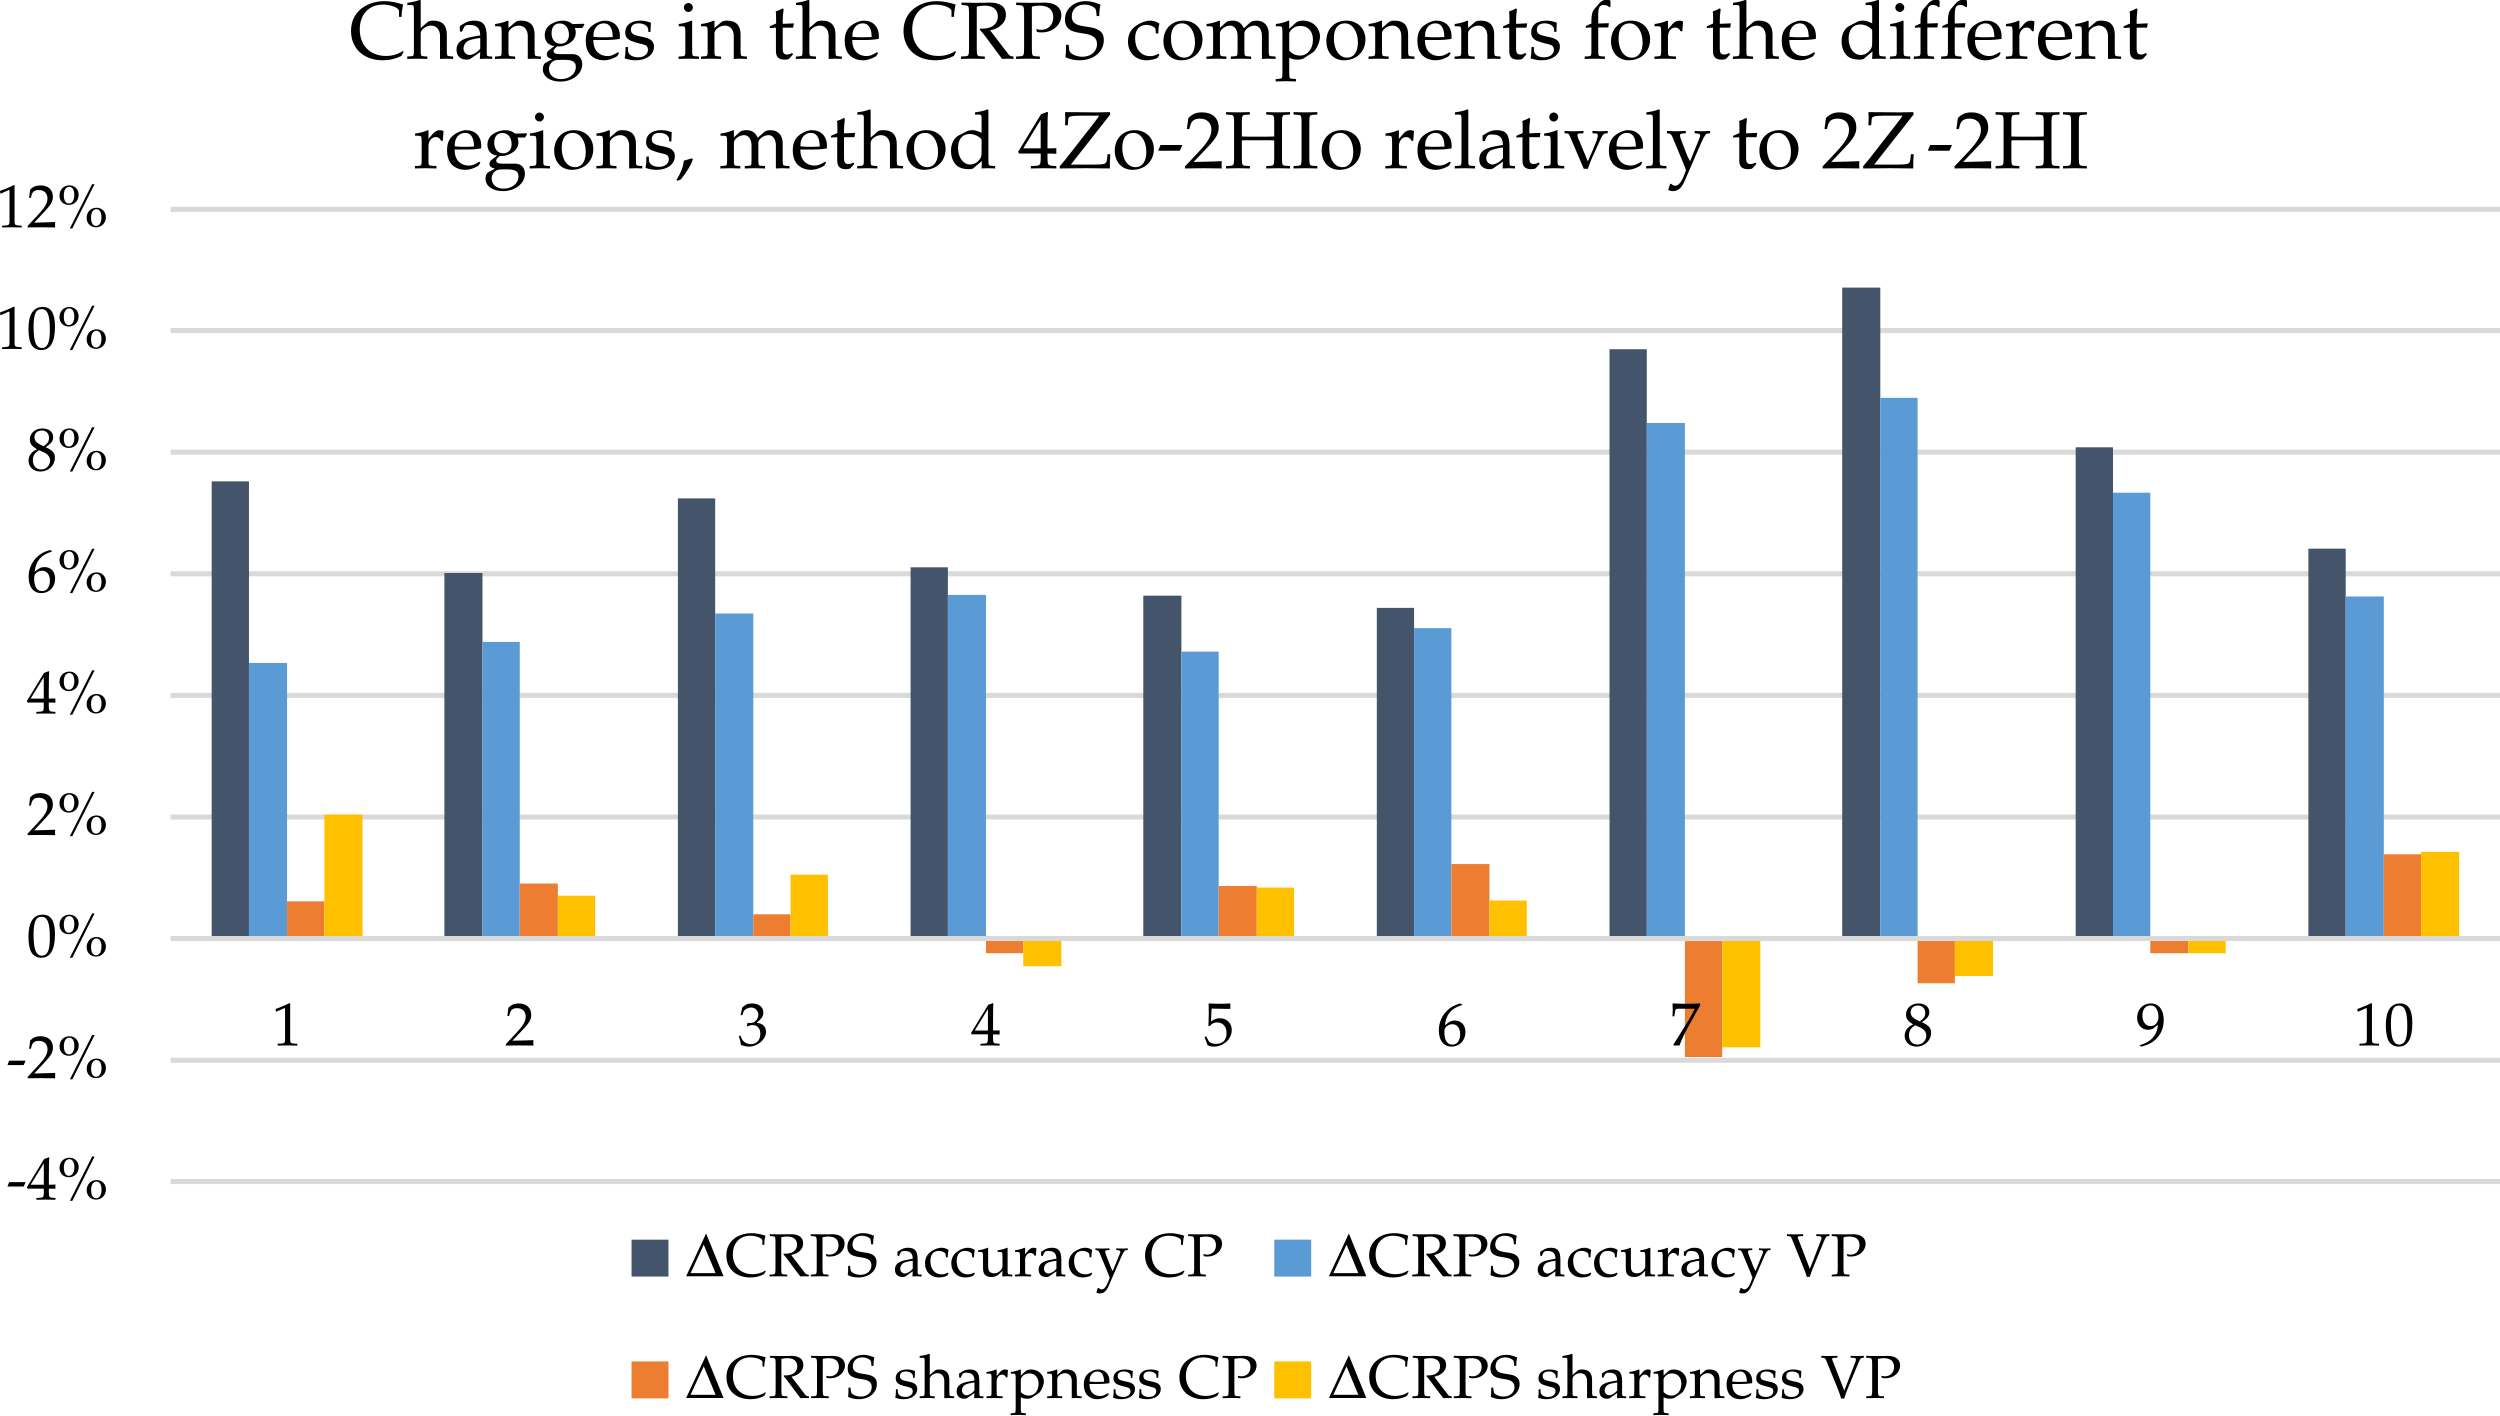
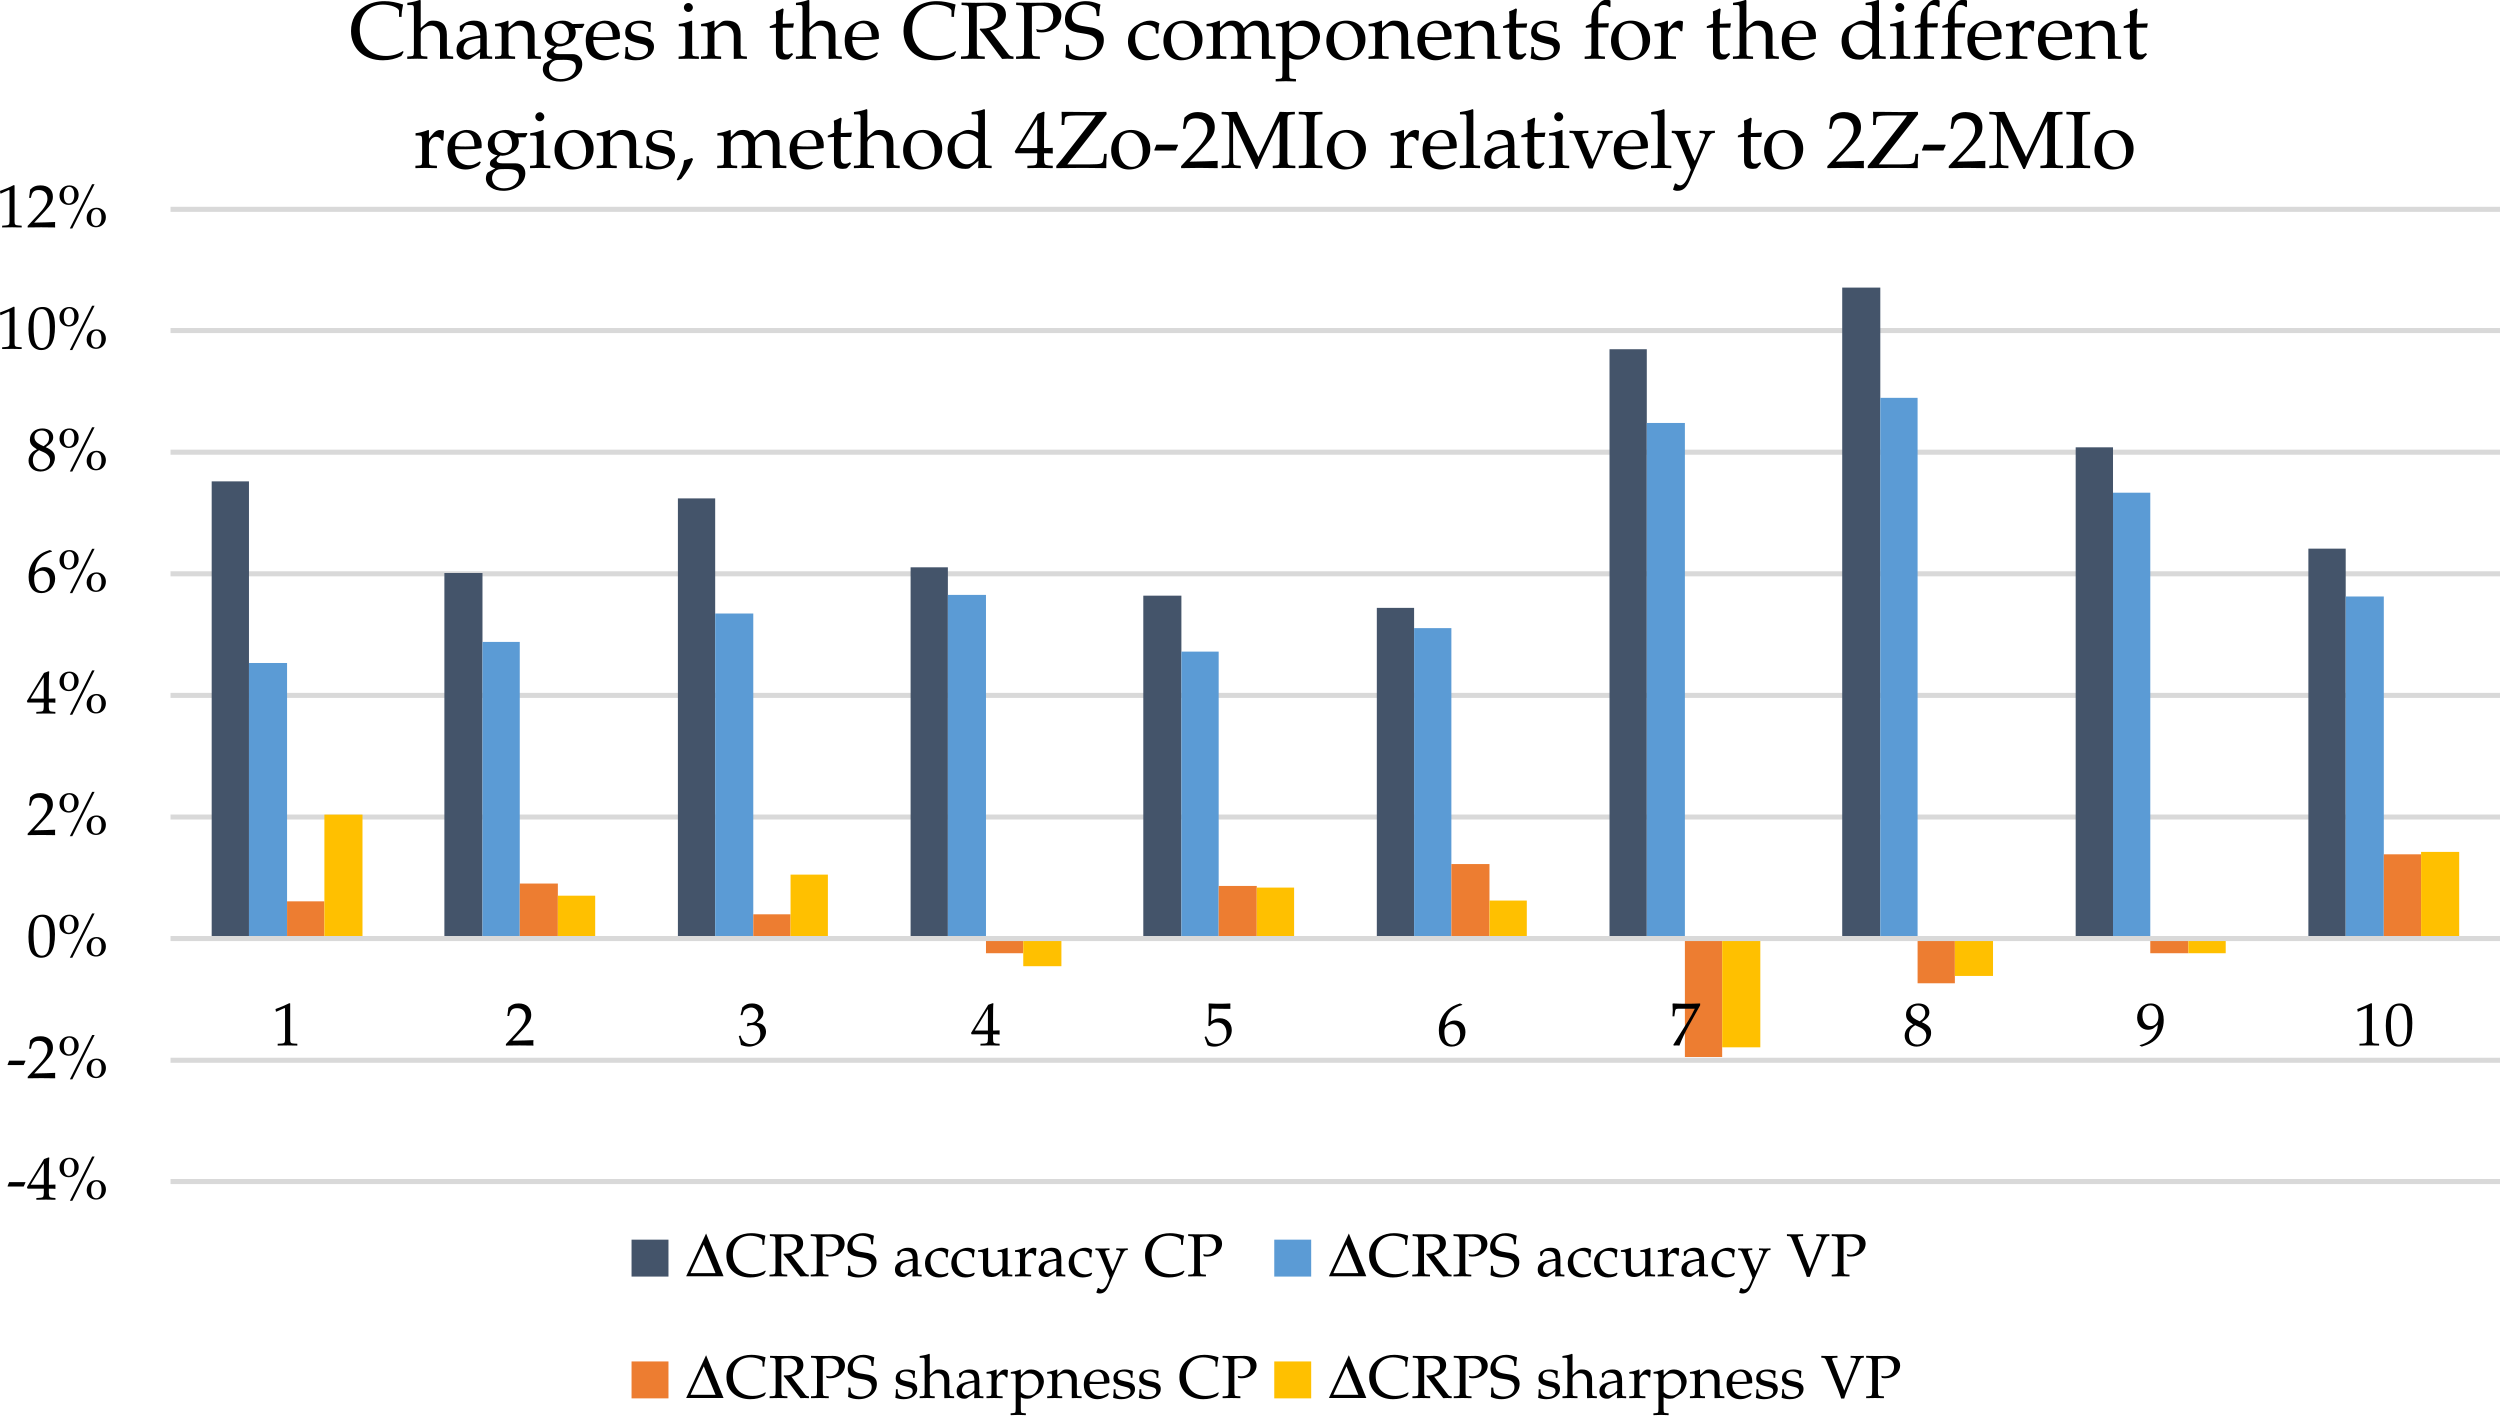
<svg xmlns="http://www.w3.org/2000/svg" id="svg2" version="1.1" xml:space="preserve" width="609.428" height="344.97" viewBox="0 0 609.428 344.97">
  <defs id="defs6">
    <clipPath clipPathUnits="userSpaceOnUse" id="clipPath30">
      <path d="m 51.24,244.92 509.88,0 0,301.92 -509.88,0 0,-301.92 z" id="path32" style="clip-rule:evenodd" />
    </clipPath>
    <clipPath clipPathUnits="userSpaceOnUse" id="clipPath42">
      <path d="m 51.24,244.92 509.88,0 0,301.92 -509.88,0 0,-301.92 z" id="path44" style="clip-rule:evenodd" />
    </clipPath>
    <clipPath clipPathUnits="userSpaceOnUse" id="clipPath54">
      <path d="m 51.24,244.92 509.88,0 0,301.92 -509.88,0 0,-301.92 z" id="path56" style="clip-rule:evenodd" />
    </clipPath>
    <clipPath clipPathUnits="userSpaceOnUse" id="clipPath66">
      <path d="m 51.24,244.92 509.88,0 0,301.92 -509.88,0 0,-301.92 z" id="path68" style="clip-rule:evenodd" />
    </clipPath>
    <clipPath clipPathUnits="userSpaceOnUse" id="clipPath78">
      <path d="m 51.24,244.92 509.88,0 0,301.92 -509.88,0 0,-301.92 z" id="path80" style="clip-rule:evenodd" />
    </clipPath>
    <clipPath clipPathUnits="userSpaceOnUse" id="clipPath90">
      <path d="m 51.24,244.92 509.88,0 0,301.92 -509.88,0 0,-301.92 z" id="path92" style="clip-rule:evenodd" />
    </clipPath>
    <clipPath clipPathUnits="userSpaceOnUse" id="clipPath102">
      <path d="m 51.24,244.92 509.88,0 0,301.92 -509.88,0 0,-301.92 z" id="path104" style="clip-rule:evenodd" />
    </clipPath>
    <clipPath clipPathUnits="userSpaceOnUse" id="clipPath114">
      <path d="m 51.24,244.92 509.88,0 0,301.92 -509.88,0 0,-301.92 z" id="path116" style="clip-rule:evenodd" />
    </clipPath>
    <clipPath clipPathUnits="userSpaceOnUse" id="clipPath126">
      <path d="m 51.24,244.92 509.88,0 0,301.92 -509.88,0 0,-301.92 z" id="path128" style="clip-rule:evenodd" />
    </clipPath>
    <clipPath clipPathUnits="userSpaceOnUse" id="clipPath138">
      <path d="m 51.24,244.92 509.88,0 0,301.92 -509.88,0 0,-301.92 z" id="path140" style="clip-rule:evenodd" />
    </clipPath>
    <clipPath clipPathUnits="userSpaceOnUse" id="clipPath150">
      <path d="m 51.24,244.92 509.88,0 0,301.92 -509.88,0 0,-301.92 z" id="path152" style="clip-rule:evenodd" />
    </clipPath>
    <clipPath clipPathUnits="userSpaceOnUse" id="clipPath162">
      <path d="m 51.24,244.92 509.88,0 0,301.92 -509.88,0 0,-301.92 z" id="path164" style="clip-rule:evenodd" />
    </clipPath>
    <clipPath clipPathUnits="userSpaceOnUse" id="clipPath174">
      <path d="m 51.24,244.92 509.88,0 0,301.92 -509.88,0 0,-301.92 z" id="path176" style="clip-rule:evenodd" />
    </clipPath>
    <clipPath clipPathUnits="userSpaceOnUse" id="clipPath186">
      <path d="m 51.24,244.92 509.88,0 0,301.92 -509.88,0 0,-301.92 z" id="path188" style="clip-rule:evenodd" />
    </clipPath>
    <clipPath clipPathUnits="userSpaceOnUse" id="clipPath198">
      <path d="m 51.24,244.92 509.88,0 0,301.92 -509.88,0 0,-301.92 z" id="path200" style="clip-rule:evenodd" />
    </clipPath>
    <clipPath clipPathUnits="userSpaceOnUse" id="clipPath210">
      <path d="m 51.24,244.92 509.88,0 0,301.92 -509.88,0 0,-301.92 z" id="path212" style="clip-rule:evenodd" />
    </clipPath>
    <clipPath clipPathUnits="userSpaceOnUse" id="clipPath222">
      <path d="m 51.24,244.92 509.88,0 0,301.92 -509.88,0 0,-301.92 z" id="path224" style="clip-rule:evenodd" />
    </clipPath>
    <clipPath clipPathUnits="userSpaceOnUse" id="clipPath234">
      <path d="m 51.24,244.92 509.88,0 0,301.92 -509.88,0 0,-301.92 z" id="path236" style="clip-rule:evenodd" />
    </clipPath>
    <clipPath clipPathUnits="userSpaceOnUse" id="clipPath246">
      <path d="m 51.24,244.92 509.88,0 0,301.92 -509.88,0 0,-301.92 z" id="path248" style="clip-rule:evenodd" />
    </clipPath>
    <clipPath clipPathUnits="userSpaceOnUse" id="clipPath258">
      <path d="m 51.24,244.92 509.88,0 0,301.92 -509.88,0 0,-301.92 z" id="path260" style="clip-rule:evenodd" />
    </clipPath>
    <clipPath clipPathUnits="userSpaceOnUse" id="clipPath270">
      <path d="m 51.24,244.92 509.88,0 0,301.92 -509.88,0 0,-301.92 z" id="path272" style="clip-rule:evenodd" />
    </clipPath>
    <clipPath clipPathUnits="userSpaceOnUse" id="clipPath282">
      <path d="m 51.24,244.92 509.88,0 0,301.92 -509.88,0 0,-301.92 z" id="path284" style="clip-rule:evenodd" />
    </clipPath>
    <clipPath clipPathUnits="userSpaceOnUse" id="clipPath294">
      <path d="m 51.24,244.92 509.88,0 0,301.92 -509.88,0 0,-301.92 z" id="path296" style="clip-rule:evenodd" />
    </clipPath>
    <clipPath clipPathUnits="userSpaceOnUse" id="clipPath306">
      <path d="m 51.24,244.92 509.88,0 0,301.92 -509.88,0 0,-301.92 z" id="path308" style="clip-rule:evenodd" />
    </clipPath>
    <clipPath clipPathUnits="userSpaceOnUse" id="clipPath318">
      <path d="m 51.24,244.92 509.88,0 0,301.92 -509.88,0 0,-301.92 z" id="path320" style="clip-rule:evenodd" />
    </clipPath>
    <clipPath clipPathUnits="userSpaceOnUse" id="clipPath330">
      <path d="m 51.24,244.92 509.88,0 0,301.92 -509.88,0 0,-301.92 z" id="path332" style="clip-rule:evenodd" />
    </clipPath>
    <clipPath clipPathUnits="userSpaceOnUse" id="clipPath344">
      <path d="m 51.24,244.92 509.88,0 0,301.92 -509.88,0 0,-301.92 z" id="path346" style="clip-rule:evenodd" />
    </clipPath>
    <clipPath clipPathUnits="userSpaceOnUse" id="clipPath358">
      <path d="m 51.24,244.92 509.88,0 0,301.92 -509.88,0 0,-301.92 z" id="path360" style="clip-rule:evenodd" />
    </clipPath>
    <clipPath clipPathUnits="userSpaceOnUse" id="clipPath372">
      <path d="m 51.24,244.92 509.88,0 0,301.92 -509.88,0 0,-301.92 z" id="path374" style="clip-rule:evenodd" />
    </clipPath>
    <clipPath clipPathUnits="userSpaceOnUse" id="clipPath386">
      <path d="m 51.24,244.92 509.88,0 0,301.92 -509.88,0 0,-301.92 z" id="path388" style="clip-rule:evenodd" />
    </clipPath>
    <clipPath clipPathUnits="userSpaceOnUse" id="clipPath398">
      <path d="m 50.4,244.44 511.2,0 0,303.12 -511.2,0 0,-303.12 z" id="path400" style="clip-rule:evenodd" />
    </clipPath>
  </defs>
  <g id="g10" transform="matrix(1.25,0,0,-1.25,-77.73454,664.7312)">
    <path d="m 95.441,301.37 454.289,0 m -454.289,23.64 454.289,0 m -454.289,47.44 454.289,0 m -454.289,23.72 454.289,0 m -454.289,23.72 454.289,0 m -454.289,23.71 454.289,0 m -454.289,23.72 454.289,0 m -454.289,23.64 454.289,0" style="fill:none;stroke:#d9d9d9;stroke-width:0.988;stroke-linecap:butt;stroke-linejoin:round;stroke-miterlimit:10;stroke-dasharray:none;stroke-opacity:1" id="path14" />
    <path d="m 103.47,437.91 7.27,0 0,-89.18 -7.27,0 0,89.18 z m 45.38,-17.87 7.43,0 0,-71.31 -7.43,0 0,71.31 z m 45.54,14.55 7.27,0 0,-85.86 -7.27,0 0,85.86 z m 45.38,-13.44 7.27,0 0,-72.42 -7.27,0 0,72.42 z m 45.38,-5.53 7.43,0 0,-66.89 -7.43,0 0,66.89 z m 45.54,-2.38 7.27,0 0,-64.51 -7.27,0 0,64.51 z m 45.38,50.44 7.27,0 0,-114.95 -7.27,0 0,114.95 z m 45.38,12.02 7.43,0 0,-126.97 -7.43,0 0,126.97 z m 45.53,-31.15 7.28,0 0,-95.82 -7.28,0 0,95.82 z m 45.38,-19.76 7.28,0 0,-76.06 -7.28,0 0,76.06 z" style="fill:#44546a;fill-opacity:1;fill-rule:nonzero;stroke:none" id="path16" />
    <path d="m 110.74,402.49 7.43,0 0,-53.76 -7.43,0 0,53.76 z m 45.54,4.11 7.27,0 0,-57.87 -7.27,0 0,57.87 z m 45.38,5.54 7.43,0 0,-63.41 -7.43,0 0,63.41 z m 45.38,3.63 7.43,0 0,-67.04 -7.43,0 0,67.04 z m 45.54,-11.06 7.27,0 0,-55.98 -7.27,0 0,55.98 z m 45.38,4.58 7.27,0 0,-60.56 -7.27,0 0,60.56 z m 45.38,40.01 7.43,0 0,-100.57 -7.43,0 0,100.57 z m 45.54,4.9 7.27,0 0,-105.47 -7.27,0 0,105.47 z m 45.38,-18.5 7.27,0 0,-86.97 -7.27,0 0,86.97 z m 45.38,-20.24 7.43,0 0,-66.73 -7.43,0 0,66.73 z" style="fill:#5b9bd5;fill-opacity:1;fill-rule:nonzero;stroke:none" id="path18" />
    <path d="m 118.17,356.01 7.28,0 0,-7.28 -7.28,0 0,7.28 z m 45.38,3.47 7.43,0 0,-10.75 -7.43,0 0,10.75 z m 45.54,-6 7.27,0 0,-4.75 -7.27,0 0,4.75 z m 45.38,-7.59 7.27,0 0,2.84 -7.27,0 0,-2.84 z m 45.38,13.12 7.43,0 0,-10.28 -7.43,0 0,10.28 z m 45.38,4.27 7.43,0 0,-14.55 -7.43,0 0,14.55 z m 45.54,-37.63 7.27,0 0,23.08 -7.27,0 0,-23.08 z m 45.38,14.38 7.27,0 0,8.7 -7.27,0 0,-8.7 z m 45.38,5.86 7.43,0 0,2.84 -7.43,0 0,-2.84 z m 45.54,19.29 7.27,0 0,-16.45 -7.27,0 0,16.45 z" style="fill:#ed7d31;fill-opacity:1;fill-rule:nonzero;stroke:none" id="path20" />
    <path d="m 125.45,372.92 7.43,0 0,-24.19 -7.43,0 0,24.19 z m 45.53,-15.81 7.28,0 0,-8.38 -7.28,0 0,8.38 z m 45.38,4.11 7.28,0 0,-12.49 -7.28,0 0,12.49 z m 45.38,-17.86 7.44,0 0,5.37 -7.44,0 0,-5.37 z m 45.54,15.33 7.28,0 0,-9.96 -7.28,0 0,9.96 z m 45.38,-2.53 7.28,0 0,-7.43 -7.28,0 0,7.43 z m 45.38,-28.62 7.44,0 0,21.19 -7.44,0 0,-21.19 z m 45.38,13.92 7.44,0 0,7.27 -7.44,0 0,-7.27 z m 45.54,4.43 7.28,0 0,2.84 -7.28,0 0,-2.84 z m 45.38,19.76 7.43,0 0,-16.92 -7.43,0 0,16.92 z" style="fill:#ffc000;fill-opacity:1;fill-rule:nonzero;stroke:none" id="path22" />
    <path d="m 95.441,348.76 454.289,0" style="fill:none;stroke:#d9d9d9;stroke-width:0.988;stroke-linecap:butt;stroke-linejoin:round;stroke-miterlimit:10;stroke-dasharray:none;stroke-opacity:1" id="path24" />
    <g id="g26">
      <g id="g28" clip-path="url(#clipPath30)">
        <text transform="matrix(1,0,0,-1,63.456,297.84)" style="font-variant:normal;font-weight:normal;font-size:11.856px;font-family:'Palatino Linotype';-inkscape-font-specification:'Palatino Linotype';writing-mode:lr-tb;fill:#000000;fill-opacity:1;fill-rule:nonzero;stroke:none" id="text34">
          <tspan x="0 3.948 9.817" y="0" id="tspan36">-4%</tspan>
        </text>
      </g>
    </g>
    <g id="g38">
      <g id="g40" clip-path="url(#clipPath42)">
        <text transform="matrix(1,0,0,-1,63.456,321.53)" style="font-variant:normal;font-weight:normal;font-size:11.856px;font-family:'Palatino Linotype';-inkscape-font-specification:'Palatino Linotype';writing-mode:lr-tb;fill:#000000;fill-opacity:1;fill-rule:nonzero;stroke:none" id="text46">
          <tspan x="0 3.948 9.817" y="0" id="tspan48">-2%</tspan>
        </text>
      </g>
    </g>
    <g id="g50">
      <g id="g52" clip-path="url(#clipPath54)">
        <text transform="matrix(1,0,0,-1,67.392,345.24)" style="font-variant:normal;font-weight:normal;font-size:11.856px;font-family:'Palatino Linotype';-inkscape-font-specification:'Palatino Linotype';writing-mode:lr-tb;fill:#000000;fill-opacity:1;fill-rule:nonzero;stroke:none" id="text58">
          <tspan x="0 6.024" y="0" id="tspan60">0%</tspan>
        </text>
      </g>
    </g>
    <g id="g62">
      <g id="g64" clip-path="url(#clipPath66)">
        <text transform="matrix(1,0,0,-1,67.392,368.95)" style="font-variant:normal;font-weight:normal;font-size:11.856px;font-family:'Palatino Linotype';-inkscape-font-specification:'Palatino Linotype';writing-mode:lr-tb;fill:#000000;fill-opacity:1;fill-rule:nonzero;stroke:none" id="text70">
          <tspan x="0 6.024" y="0" id="tspan72">2%</tspan>
        </text>
      </g>
    </g>
    <g id="g74">
      <g id="g76" clip-path="url(#clipPath78)">
        <text transform="matrix(1,0,0,-1,67.392,392.64)" style="font-variant:normal;font-weight:normal;font-size:11.856px;font-family:'Palatino Linotype';-inkscape-font-specification:'Palatino Linotype';writing-mode:lr-tb;fill:#000000;fill-opacity:1;fill-rule:nonzero;stroke:none" id="text82">
          <tspan x="0 6.024" y="0" id="tspan84">4%</tspan>
        </text>
      </g>
    </g>
    <g id="g86">
      <g id="g88" clip-path="url(#clipPath90)">
        <text transform="matrix(1,0,0,-1,67.392,416.35)" style="font-variant:normal;font-weight:normal;font-size:11.856px;font-family:'Palatino Linotype';-inkscape-font-specification:'Palatino Linotype';writing-mode:lr-tb;fill:#000000;fill-opacity:1;fill-rule:nonzero;stroke:none" id="text94">
          <tspan x="0 6.024" y="0" id="tspan96">6%</tspan>
        </text>
      </g>
    </g>
    <g id="g98">
      <g id="g100" clip-path="url(#clipPath102)">
        <text transform="matrix(1,0,0,-1,67.392,440.06)" style="font-variant:normal;font-weight:normal;font-size:11.856px;font-family:'Palatino Linotype';-inkscape-font-specification:'Palatino Linotype';writing-mode:lr-tb;fill:#000000;fill-opacity:1;fill-rule:nonzero;stroke:none" id="text106">
          <tspan x="0 6.024" y="0" id="tspan108">8%</tspan>
        </text>
      </g>
    </g>
    <g id="g110">
      <g id="g112" clip-path="url(#clipPath114)">
        <text transform="matrix(1,0,0,-1,61.464,463.75)" style="font-variant:normal;font-weight:normal;font-size:11.856px;font-family:'Palatino Linotype';-inkscape-font-specification:'Palatino Linotype';writing-mode:lr-tb;fill:#000000;fill-opacity:1;fill-rule:nonzero;stroke:none" id="text118">
          <tspan x="0 6.011 11.868" y="0" id="tspan120">10%</tspan>
        </text>
      </g>
    </g>
    <g id="g122">
      <g id="g124" clip-path="url(#clipPath126)">
        <text transform="matrix(1,0,0,-1,61.464,487.46)" style="font-variant:normal;font-weight:normal;font-size:11.856px;font-family:'Palatino Linotype';-inkscape-font-specification:'Palatino Linotype';writing-mode:lr-tb;fill:#000000;fill-opacity:1;fill-rule:nonzero;stroke:none" id="text130">
          <tspan x="0 6.011 11.868" y="0" id="tspan132">12%</tspan>
        </text>
      </g>
    </g>
    <g id="g134">
      <g id="g136" clip-path="url(#clipPath138)">
        <text transform="matrix(1,0,0,-1,115.2,327.91)" style="font-variant:normal;font-weight:normal;font-size:11.88px;font-family:'Palatino Linotype';-inkscape-font-specification:'Palatino Linotype';writing-mode:lr-tb;fill:#000000;fill-opacity:1;fill-rule:nonzero;stroke:none" id="text142">
          <tspan x="0" y="0" id="tspan144">1</tspan>
        </text>
      </g>
    </g>
    <g id="g146">
      <g id="g148" clip-path="url(#clipPath150)">
        <text transform="matrix(1,0,0,-1,160.66,327.91)" style="font-variant:normal;font-weight:normal;font-size:11.88px;font-family:'Palatino Linotype';-inkscape-font-specification:'Palatino Linotype';writing-mode:lr-tb;fill:#000000;fill-opacity:1;fill-rule:nonzero;stroke:none" id="text154">
          <tspan x="0" y="0" id="tspan156">2</tspan>
        </text>
      </g>
    </g>
    <g id="g158">
      <g id="g160" clip-path="url(#clipPath162)">
        <text transform="matrix(1,0,0,-1,206.09,327.91)" style="font-variant:normal;font-weight:normal;font-size:11.88px;font-family:'Palatino Linotype';-inkscape-font-specification:'Palatino Linotype';writing-mode:lr-tb;fill:#000000;fill-opacity:1;fill-rule:nonzero;stroke:none" id="text166">
          <tspan x="0" y="0" id="tspan168">3</tspan>
        </text>
      </g>
    </g>
    <g id="g170">
      <g id="g172" clip-path="url(#clipPath174)">
        <text transform="matrix(1,0,0,-1,251.52,327.91)" style="font-variant:normal;font-weight:normal;font-size:11.88px;font-family:'Palatino Linotype';-inkscape-font-specification:'Palatino Linotype';writing-mode:lr-tb;fill:#000000;fill-opacity:1;fill-rule:nonzero;stroke:none" id="text178">
          <tspan x="0" y="0" id="tspan180">4</tspan>
        </text>
      </g>
    </g>
    <g id="g182">
      <g id="g184" clip-path="url(#clipPath186)">
        <text transform="matrix(1,0,0,-1,296.95,327.91)" style="font-variant:normal;font-weight:normal;font-size:11.88px;font-family:'Palatino Linotype';-inkscape-font-specification:'Palatino Linotype';writing-mode:lr-tb;fill:#000000;fill-opacity:1;fill-rule:nonzero;stroke:none" id="text190">
          <tspan x="0" y="0" id="tspan192">5</tspan>
        </text>
      </g>
    </g>
    <g id="g194">
      <g id="g196" clip-path="url(#clipPath198)">
        <text transform="matrix(1,0,0,-1,342.41,327.91)" style="font-variant:normal;font-weight:normal;font-size:11.88px;font-family:'Palatino Linotype';-inkscape-font-specification:'Palatino Linotype';writing-mode:lr-tb;fill:#000000;fill-opacity:1;fill-rule:nonzero;stroke:none" id="text202">
          <tspan x="0" y="0" id="tspan204">6</tspan>
        </text>
      </g>
    </g>
    <g id="g206">
      <g id="g208" clip-path="url(#clipPath210)">
        <text transform="matrix(1,0,0,-1,387.84,327.91)" style="font-variant:normal;font-weight:normal;font-size:11.88px;font-family:'Palatino Linotype';-inkscape-font-specification:'Palatino Linotype';writing-mode:lr-tb;fill:#000000;fill-opacity:1;fill-rule:nonzero;stroke:none" id="text214">
          <tspan x="0" y="0" id="tspan216">7</tspan>
        </text>
      </g>
    </g>
    <g id="g218">
      <g id="g220" clip-path="url(#clipPath222)">
        <text transform="matrix(1,0,0,-1,433.27,327.91)" style="font-variant:normal;font-weight:normal;font-size:11.88px;font-family:'Palatino Linotype';-inkscape-font-specification:'Palatino Linotype';writing-mode:lr-tb;fill:#000000;fill-opacity:1;fill-rule:nonzero;stroke:none" id="text226">
          <tspan x="0" y="0" id="tspan228">8</tspan>
        </text>
      </g>
    </g>
    <g id="g230">
      <g id="g232" clip-path="url(#clipPath234)">
        <text transform="matrix(1,0,0,-1,478.73,327.91)" style="font-variant:normal;font-weight:normal;font-size:11.88px;font-family:'Palatino Linotype';-inkscape-font-specification:'Palatino Linotype';writing-mode:lr-tb;fill:#000000;fill-opacity:1;fill-rule:nonzero;stroke:none" id="text238">
          <tspan x="0" y="0" id="tspan240">9</tspan>
        </text>
      </g>
    </g>
    <g id="g242">
      <g id="g244" clip-path="url(#clipPath246)">
        <text transform="matrix(1,0,0,-1,521.18,327.91)" style="font-variant:normal;font-weight:normal;font-size:11.88px;font-family:'Palatino Linotype';-inkscape-font-specification:'Palatino Linotype';writing-mode:lr-tb;fill:#000000;fill-opacity:1;fill-rule:nonzero;stroke:none" id="text250">
          <tspan x="0 6.024" y="0" id="tspan252">10</tspan>
        </text>
      </g>
    </g>
    <g id="g254">
      <g id="g256" clip-path="url(#clipPath258)">
        <text transform="matrix(1,0,0,-1,130.3,520.34)" style="font-variant:normal;font-weight:normal;font-size:15.816px;font-family:'Palatino Linotype';-inkscape-font-specification:'Palatino Linotype';writing-mode:lr-tb;fill:#000000;fill-opacity:1;fill-rule:nonzero;stroke:none" id="text262">
          <tspan x="0 11.214 20.418 28.326 37.468 46.309 53.885 60.512 64.466 68.863 78.068 82.291 87.478 96.683 104.259 108.023 119.237 129.802 139.355 147.658 151.612 158.634 167.27 181.236 190.678 199.345 208.55 216.126 225.267 230.455 237.082 241.036 246.224 254.891 261.185 265.139 270.295 279.5 287.076 290.872 300.536 304.933 310.136 315.339 322.915 329.226 336.802 346.007 351.163" y="0" id="tspan264">Changes in the CRPS components for the different </tspan>
        </text>
      </g>
    </g>
-     <g id="g266">
-       <g id="g268" clip-path="url(#clipPath270)">
-         <text transform="matrix(1,0,0,-1,142.78,498.98)" style="font-variant:normal;font-weight:normal;font-size:15.816px;font-family:'Palatino Linotype';-inkscape-font-specification:'Palatino Linotype';writing-mode:lr-tb;fill:#000000;fill-opacity:1;fill-rule:nonzero;stroke:none" id="text274">
-           <tspan x="0 6.326 13.902 22.775 27.219 35.918 45.123 51.734 55.688" y="0" id="tspan276">regions, </tspan>
-         </text>
-       </g>
-     </g>
-     <g id="g278">
-       <g id="g280" clip-path="url(#clipPath282)">
-         <text transform="matrix(1,0,0,-1,202.42,498.98)" style="font-variant:normal;font-weight:normal;font-size:15.816px;font-family:'Palatino Linotype';-inkscape-font-specification:'Palatino Linotype';writing-mode:lr-tb;fill:#000000;fill-opacity:1;fill-rule:nonzero;stroke:none" id="text286">
-           <tspan x="0 13.902 21.478 26.682 35.887 44.522 54.186 58.14 66.048 76.597" y="0" id="tspan288">method 4Zo</tspan>
-         </text>
-       </g>
-     </g>
-     <g id="g290">
-       <g id="g292" clip-path="url(#clipPath294)">
-         <text transform="matrix(1,0,0,-1,287.81,498.98)" style="font-variant:normal;font-weight:normal;font-size:15.816px;font-family:'Palatino Linotype';-inkscape-font-specification:'Palatino Linotype';writing-mode:lr-tb;fill:#000000;fill-opacity:1;fill-rule:nonzero;stroke:none" id="text298">
-           <tspan x="0" y="0" id="tspan300">-</tspan>
-         </text>
-       </g>
-     </g>
-     <g id="g302">
-       <g id="g304" clip-path="url(#clipPath306)">
-         <text transform="matrix(1,0,0,-1,293.04,498.98)" style="font-variant:normal;font-weight:normal;font-size:15.816px;font-family:'Palatino Linotype';-inkscape-font-specification:'Palatino Linotype';writing-mode:lr-tb;fill:#000000;fill-opacity:1;fill-rule:nonzero;stroke:none" id="text310">
-           <tspan x="0 7.908 21.004 26.334 35.048 38.844 45.139 52.715 57.317 65.225 70.381 74.825 83.508 91.084 95.687 104.512 108.466 113.622 122.321 126.117 134.025" y="0" id="tspan312">2HIo relatively to 2Z</tspan>
-         </text>
-       </g>
-     </g>
-     <g id="g314">
-       <g id="g316" clip-path="url(#clipPath318)">
-         <text transform="matrix(1,0,0,-1,437.9,498.98)" style="font-variant:normal;font-weight:normal;font-size:15.816px;font-family:'Palatino Linotype';-inkscape-font-specification:'Palatino Linotype';writing-mode:lr-tb;fill:#000000;fill-opacity:1;fill-rule:nonzero;stroke:none" id="text322">
-           <tspan x="0" y="0" id="tspan324">-</tspan>
-         </text>
-       </g>
-     </g>
-     <g id="g326">
-       <g id="g328" clip-path="url(#clipPath330)">
-         <text transform="matrix(1,0,0,-1,443.11,498.98)" style="font-variant:normal;font-weight:normal;font-size:15.816px;font-family:'Palatino Linotype';-inkscape-font-specification:'Palatino Linotype';writing-mode:lr-tb;fill:#000000;fill-opacity:1;fill-rule:nonzero;stroke:none" id="text334">
-           <tspan x="0 7.908 21.067" y="0" id="tspan336">2HI</tspan>
-         </text>
-       </g>
-     </g>
    <path d="m 185.35,282.83 7.201,0 0,7.201 -7.201,0 0,-7.201 z" style="fill:#44546a;fill-opacity:1;fill-rule:evenodd;stroke:none" id="path338" />
    <g id="g340">
      <g id="g342" clip-path="url(#clipPath344)">
        <text transform="matrix(1,0,0,-1,195.7,282.89)" style="font-variant:normal;font-weight:normal;font-size:11.856px;font-family:'Palatino Linotype';-inkscape-font-specification:'Palatino Linotype';writing-mode:lr-tb;fill:#000000;fill-opacity:1;fill-rule:nonzero;stroke:none" id="text348">
          <tspan x="0 7.256 15.662 23.546 30.648 36.813 39.967 45.954 51.159 56.363 63.465 68.184 74.171 79.376 86.015 88.849 97.255" y="0" id="tspan350">∆CRPS accuracy CP</tspan>
        </text>
      </g>
    </g>
    <path d="m 310.69,282.83 7.201,0 0,7.201 -7.201,0 0,-7.201 z" style="fill:#5b9bd5;fill-opacity:1;fill-rule:evenodd;stroke:none" id="path352" />
    <g id="g354">
      <g id="g356" clip-path="url(#clipPath358)">
        <text transform="matrix(1,0,0,-1,321.05,282.89)" style="font-variant:normal;font-weight:normal;font-size:11.856px;font-family:'Palatino Linotype';-inkscape-font-specification:'Palatino Linotype';writing-mode:lr-tb;fill:#000000;fill-opacity:1;fill-rule:nonzero;stroke:none" id="text362">
          <tspan x="0 7.256 15.662 23.582 30.743 36.884 40.038 46.049 51.313 56.518 63.667 68.385 74.396 79.66 86.252 89.133 97.693" y="0" id="tspan364">∆CRPS accuracy VP</tspan>
        </text>
      </g>
    </g>
    <path d="m 185.35,259.08 7.201,0 0,7.201 -7.201,0 0,-7.201 z" style="fill:#ed7d31;fill-opacity:1;fill-rule:evenodd;stroke:none" id="path366" />
    <g id="g368">
      <g id="g370" clip-path="url(#clipPath372)">
        <text transform="matrix(1,0,0,-1,195.7,259.15)" style="font-variant:normal;font-weight:normal;font-size:11.88px;font-family:'Palatino Linotype';-inkscape-font-specification:'Palatino Linotype';writing-mode:lr-tb;fill:#000000;fill-opacity:1;fill-rule:nonzero;stroke:none" id="text376">
          <tspan x="0 7.271 15.646 23.546 30.65 36.816 39.976 45.013 51.987 57.974 62.667 69.807 76.757 82.447 87.484 92.557 95.076 103.451" y="0" id="tspan378">∆CRPS sharpness CP</tspan>
        </text>
      </g>
    </g>
    <path d="m 310.69,259.08 7.201,0 0,7.201 -7.201,0 0,-7.201 z" style="fill:#ffc000;fill-opacity:1;fill-rule:evenodd;stroke:none" id="path380" />
    <g id="g382">
      <g id="g384" clip-path="url(#clipPath386)">
        <text transform="matrix(1,0,0,-1,321.05,259.15)" style="font-variant:normal;font-weight:normal;font-size:11.88px;font-family:'Palatino Linotype';-inkscape-font-specification:'Palatino Linotype';writing-mode:lr-tb;fill:#000000;fill-opacity:1;fill-rule:nonzero;stroke:none" id="text390">
          <tspan x="0 7.271 15.693 23.594 30.722 36.887 40.047 45.085 52.058 58.069 62.81 69.949 76.864 82.602 87.639 92.723 95.266 103.843" y="0" id="tspan392">∆CRPS sharpness VP</tspan>
        </text>
      </g>
    </g>
+     <text xml:space="preserve" style="font-style:normal;font-weight:normal;font-size:16px;line-height:125%;font-family:sans-serif;letter-spacing:0px;word-spacing:0px;fill:#000000;fill-opacity:1;stroke:none;stroke-width:1px;stroke-linecap:butt;stroke-linejoin:miter;stroke-opacity:1" x="142.87" y="-499.041" id="text4325" transform="scale(1,-1)">
+       <tspan id="tspan4327" x="142.87" y="-499.041" style="font-style:normal;font-variant:normal;font-weight:normal;font-stretch:normal;font-size:15.8px;font-family:'Palatino Linotype';-inkscape-font-specification:'Palatino Linotype'">regions, method 4Zo-2MIo relatively to 2Z-2MIo</tspan>
+     </text>
  </g>
</svg>
